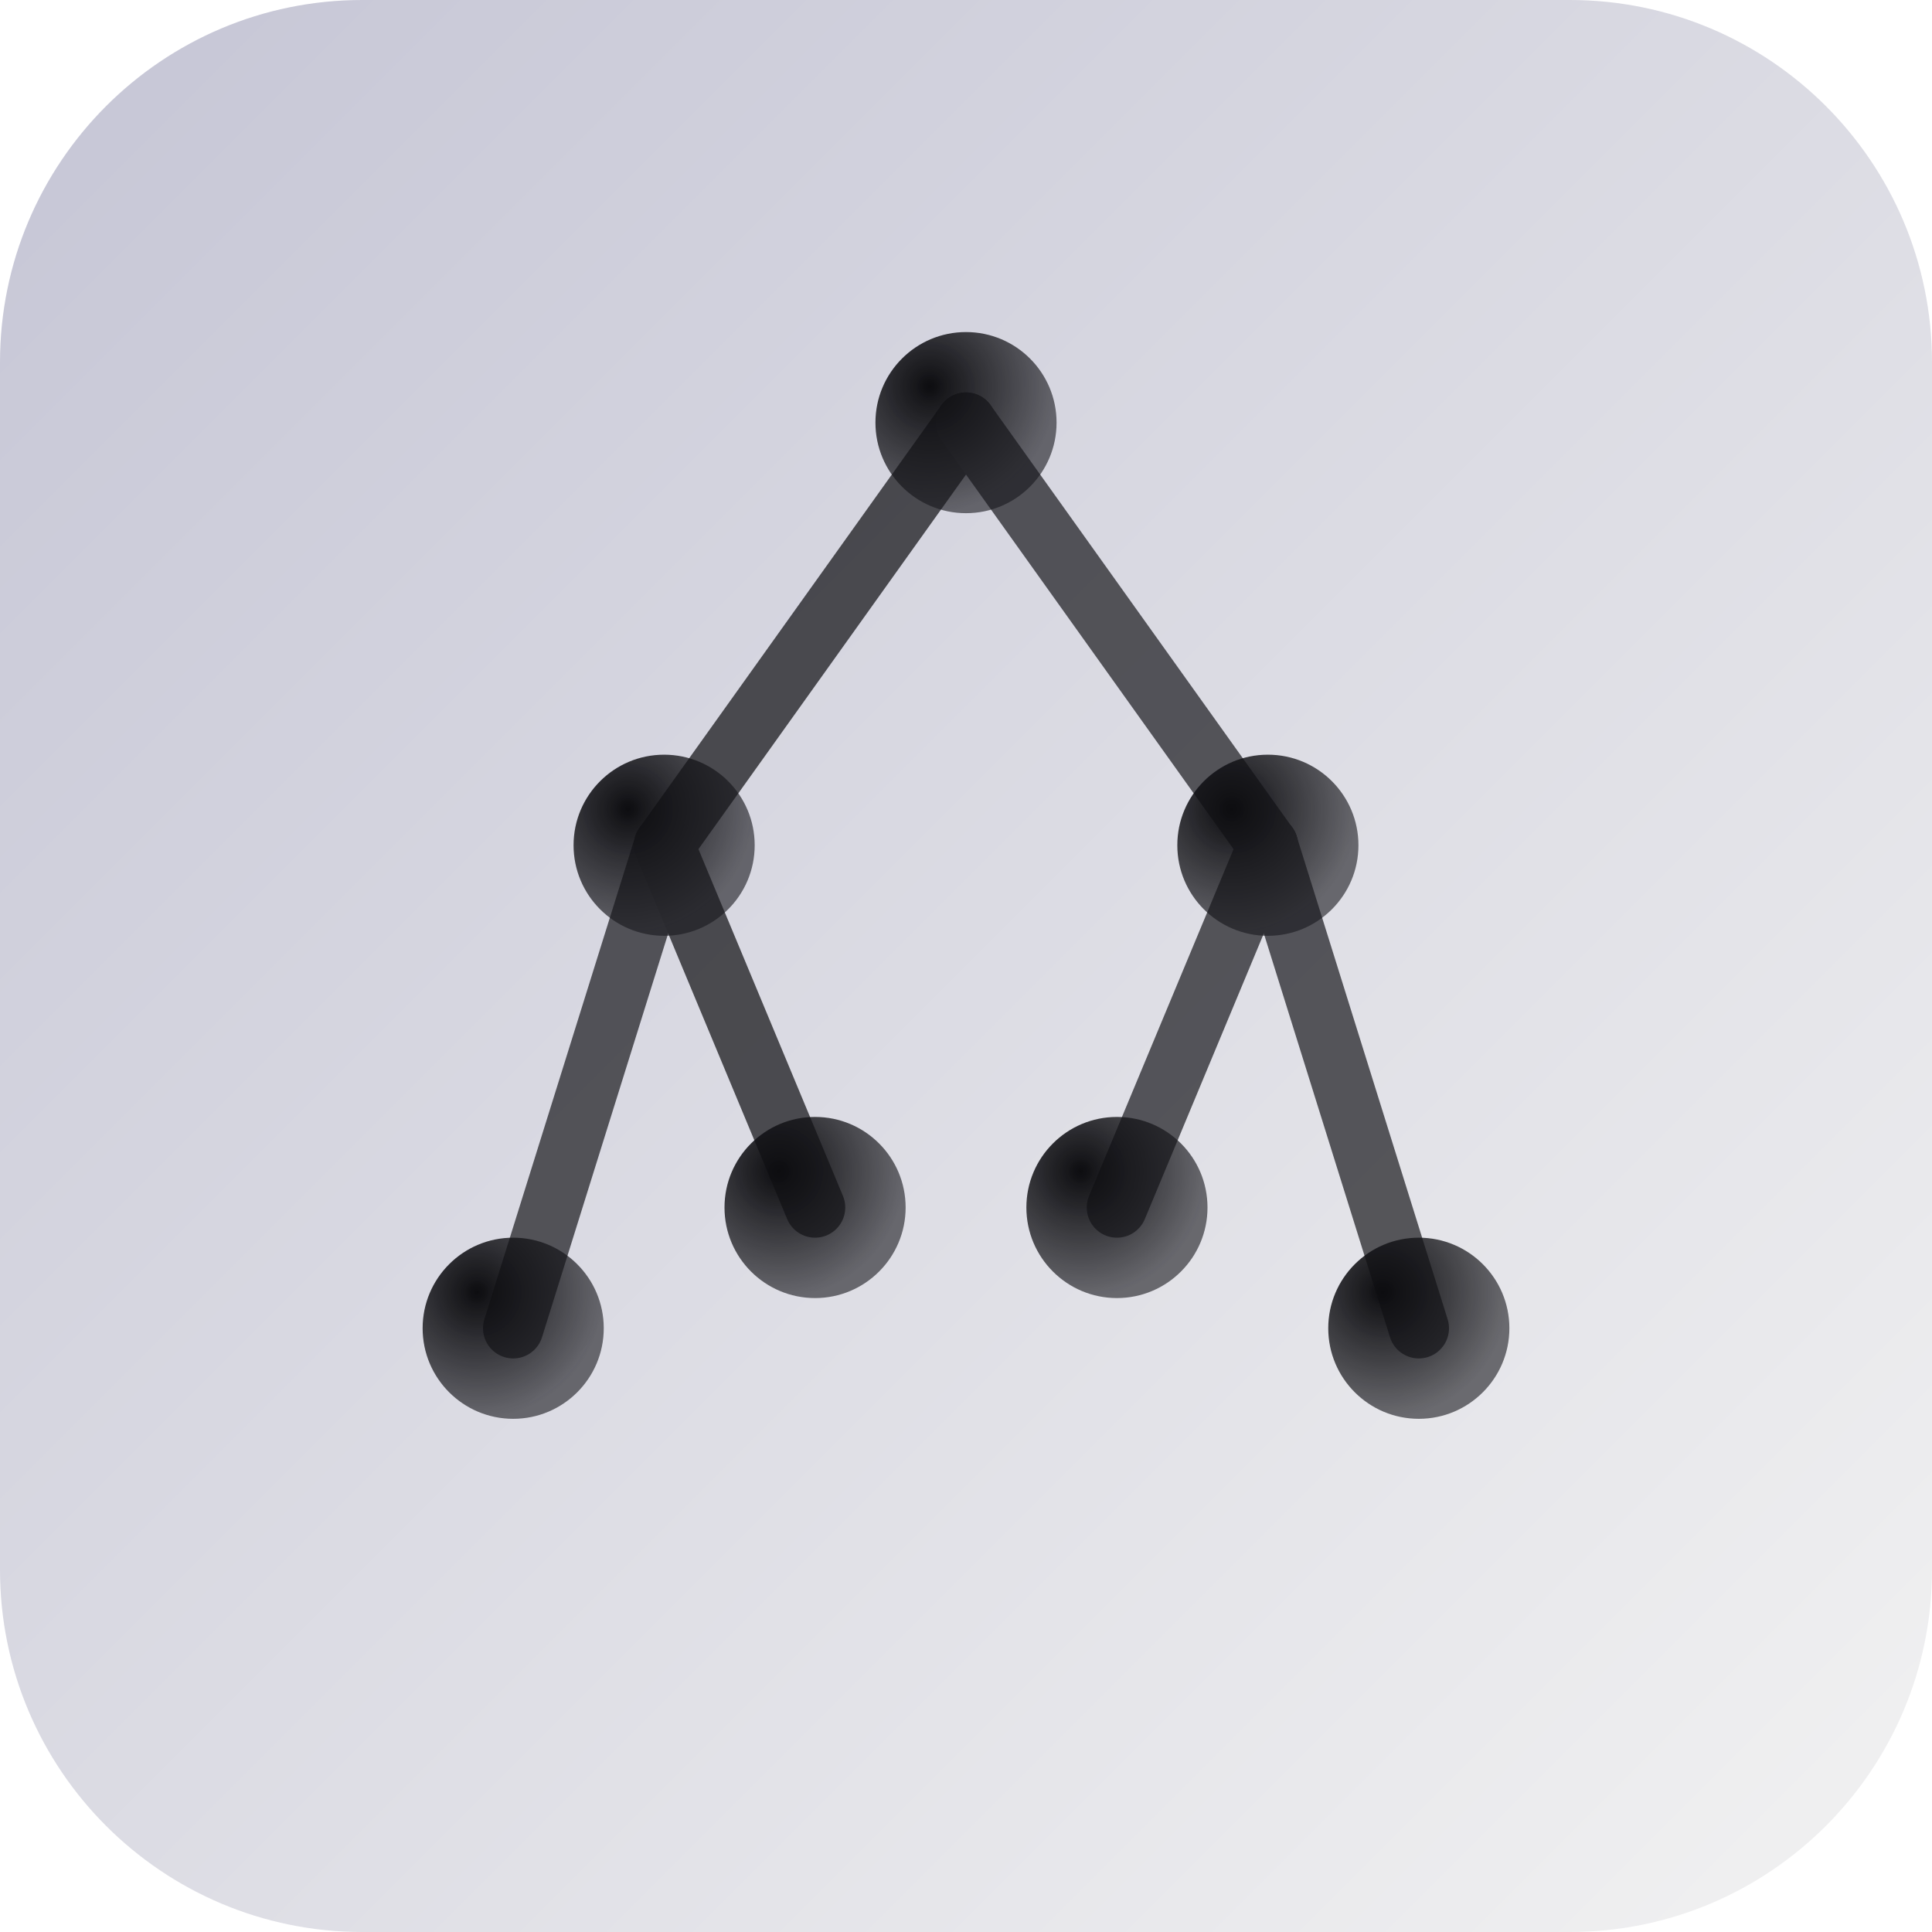
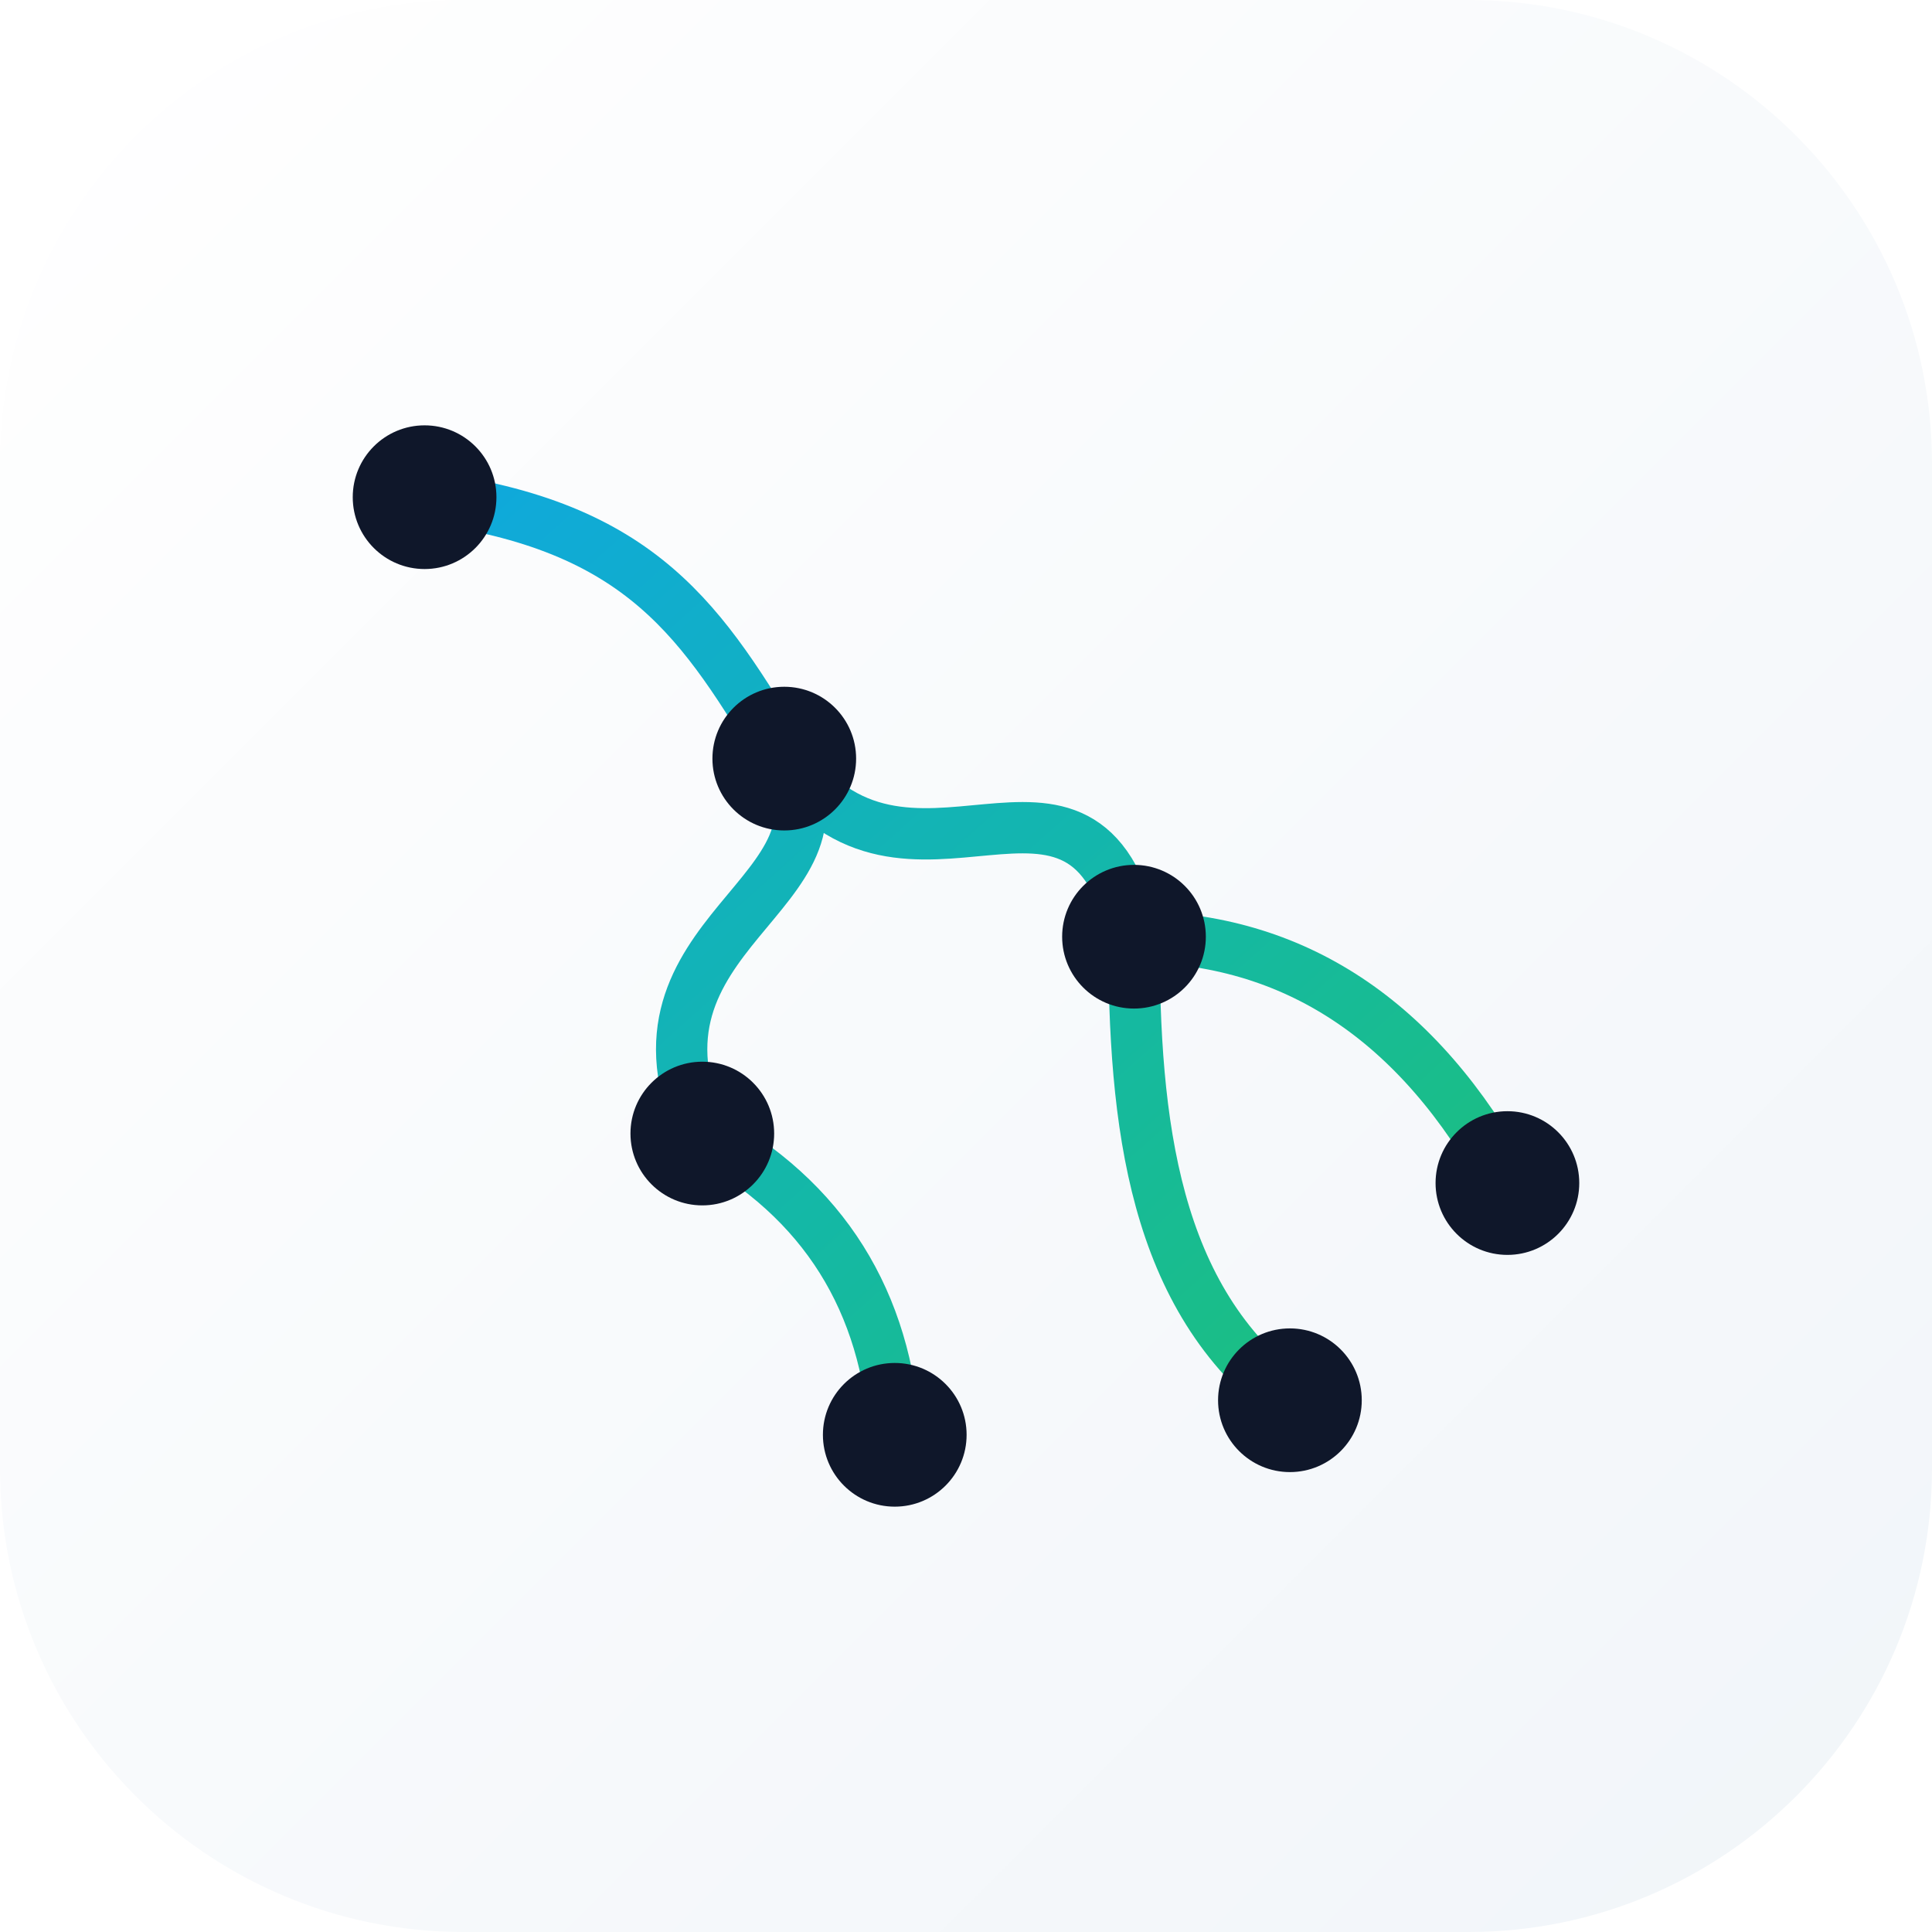
- <svg xmlns="http://www.w3.org/2000/svg" width="128" height="128" viewBox="0 0 128 128">
+ <svg xmlns="http://www.w3.org/2000/svg" id="_Слой_1" data-name="Слой_1" version="1.1" viewBox="0 0 128 128">
  <defs>
-     <linearGradient id="bg" x1="0%" y1="0%" x2="100%" y2="100%">
-       <stop offset="0%" stop-color="#C5C5D5" />
-       <stop offset="100%" stop-color="#F2F2F2" />
+     <style>
+       .st0 {
+         fill: url(#_Безымянный_градиент);
+       }
+ 
+       .st1 {
+         stroke: url(#_Безымянный_градиент_2);
+       }
+ 
+       .st1, .st2, .st3, .st4, .st5 {
+         fill: none;
+         stroke-linecap: round;
+         stroke-linejoin: round;
+         stroke-width: 3.4px;
+       }
+ 
+       .st2 {
+         stroke: url(#_Безымянный_градиент_3);
+       }
+ 
+       .st3 {
+         stroke: url(#_Безымянный_градиент_5);
+       }
+ 
+       .st4 {
+         stroke: url(#_Безымянный_градиент_4);
+       }
+ 
+       .st5 {
+         stroke: url(#_Безымянный_градиент_6);
+       }
+ 
+       .st6 {
+         fill: #0f172a;
+       }
+     </style>
+     <linearGradient id="_Безымянный_градиент" data-name="Безымянный градиент" x1="89.33" y1="40.67" x2="272.73" y2="-142.73" gradientTransform="translate(-59.15 29.29) scale(.68 -.68)" gradientUnits="userSpaceOnUse">
+       <stop offset="0" stop-color="#fff" />
+       <stop offset="1" stop-color="#f1f5f9" />
    </linearGradient>
-     <radialGradient id="node" cx="30%" cy="30%" r="70%">
-       <stop offset="0%" stop-color="#0D0D10" stop-opacity="1" />
-       <stop offset="100%" stop-color="#18181D" stop-opacity="0.6" />
-     </radialGradient>
+     <linearGradient id="_Безымянный_градиент_2" data-name="Безымянный градиент 2" x1="113.7" y1="3.45" x2="233.7" y2="-130.55" gradientTransform="translate(-59.15 29.29) scale(.68 -.68)" gradientUnits="userSpaceOnUse">
+       <stop offset="0" stop-color="#0ea5e9" />
+       <stop offset=".52" stop-color="#14b8a6" />
+       <stop offset="1" stop-color="#22c55e" />
+     </linearGradient>
+     <linearGradient id="_Безымянный_градиент_3" data-name="Безымянный градиент 3" x1="130.27" y1="18.29" x2="250.27" y2="-115.71" gradientTransform="translate(-59.15 29.29) scale(.68 -.68)" gradientUnits="userSpaceOnUse">
+       <stop offset="0" stop-color="#0ea5e9" />
+       <stop offset=".52" stop-color="#14b8a6" />
+       <stop offset="1" stop-color="#22c55e" />
+     </linearGradient>
+     <linearGradient id="_Безымянный_градиент_4" data-name="Безымянный градиент 4" x1="100.43" y1="-8.44" x2="220.43" y2="-142.44" gradientTransform="translate(-59.15 29.29) scale(.68 -.68)" gradientUnits="userSpaceOnUse">
+       <stop offset="0" stop-color="#0ea5e9" />
+       <stop offset=".52" stop-color="#14b8a6" />
+       <stop offset="1" stop-color="#22c55e" />
+     </linearGradient>
+     <linearGradient id="_Безымянный_градиент_5" data-name="Безымянный градиент 5" x1="127.25" y1="15.58" x2="247.25" y2="-118.42" gradientTransform="translate(-59.15 29.29) scale(.68 -.68)" gradientUnits="userSpaceOnUse">
+       <stop offset="0" stop-color="#0ea5e9" />
+       <stop offset=".52" stop-color="#14b8a6" />
+       <stop offset="1" stop-color="#22c55e" />
+     </linearGradient>
+     <linearGradient id="_Безымянный_градиент_6" data-name="Безымянный градиент 6" x1="139.23" y1="26.32" x2="259.23" y2="-107.68" gradientTransform="translate(-59.15 29.29) scale(.68 -.68)" gradientUnits="userSpaceOnUse">
+       <stop offset="0" stop-color="#0ea5e9" />
+       <stop offset=".52" stop-color="#14b8a6" />
+       <stop offset="1" stop-color="#22c55e" />
+     </linearGradient>
  </defs>
-   <rect width="128" height="128" rx="24" fill="url(#bg)" />
-   <g stroke="#18181D" stroke-width="4" stroke-linecap="round" opacity="0.7">
-     <line x1="64" y1="28" x2="44" y2="56" stroke="#0D0D10" />
-     <line x1="64" y1="28" x2="84" y2="56" />
-     <line x1="44" y1="56" x2="34" y2="88" />
-     <line x1="44" y1="56" x2="54" y2="80" stroke="#0D0D10" />
-     <line x1="84" y1="56" x2="74" y2="80" />
-     <line x1="84" y1="56" x2="94" y2="88" />
+   <rect class="st0" x="0" y="0" width="128" height="128" rx="30.72" ry="30.72" />
+   <g>
+     <path class="st1" d="M28.13,32.94c14.54,1.86,18.42,8.36,23.83,17.32s-11.6,11.44-5.43,24.84" />
+     <path class="st2" d="M75.13,62.06c-3.27-14.97-15.03,0-23.17-11.8" />
+     <path class="st4" d="M46.53,75.1c8.16,4.41,12.18,11.19,12.75,19.96" />
+     <path class="st3" d="M75.13,62.06c-.02,12.42,1.3,23.99,10.33,30.7" />
+     <path class="st5" d="M75.13,62.06c10.6.06,18.84,5.5,24.73,16.32" />
  </g>
-   <g fill="url(#node)">
-     <circle cx="64" cy="28" r="6" />
-     <circle cx="44" cy="56" r="6" />
-     <circle cx="84" cy="56" r="6" />
-     <circle cx="34" cy="88" r="6" />
-     <circle cx="54" cy="80" r="6" />
-     <circle cx="74" cy="80" r="6" />
-     <circle cx="94" cy="88" r="6" />
+   <g>
+     <circle class="st6" cx="28.13" cy="32.94" r="4.76" />
+     <circle class="st6" cx="51.96" cy="50.26" r="4.76" />
+     <circle class="st6" cx="75.13" cy="62.06" r="4.76" />
+     <circle class="st6" cx="46.53" cy="75.1" r="4.76" />
+     <circle class="st6" cx="59.28" cy="95.06" r="4.76" />
+     <circle class="st6" cx="85.46" cy="92.77" r="4.76" />
+     <circle class="st6" cx="99.87" cy="78.38" r="4.76" />
  </g>
</svg>
